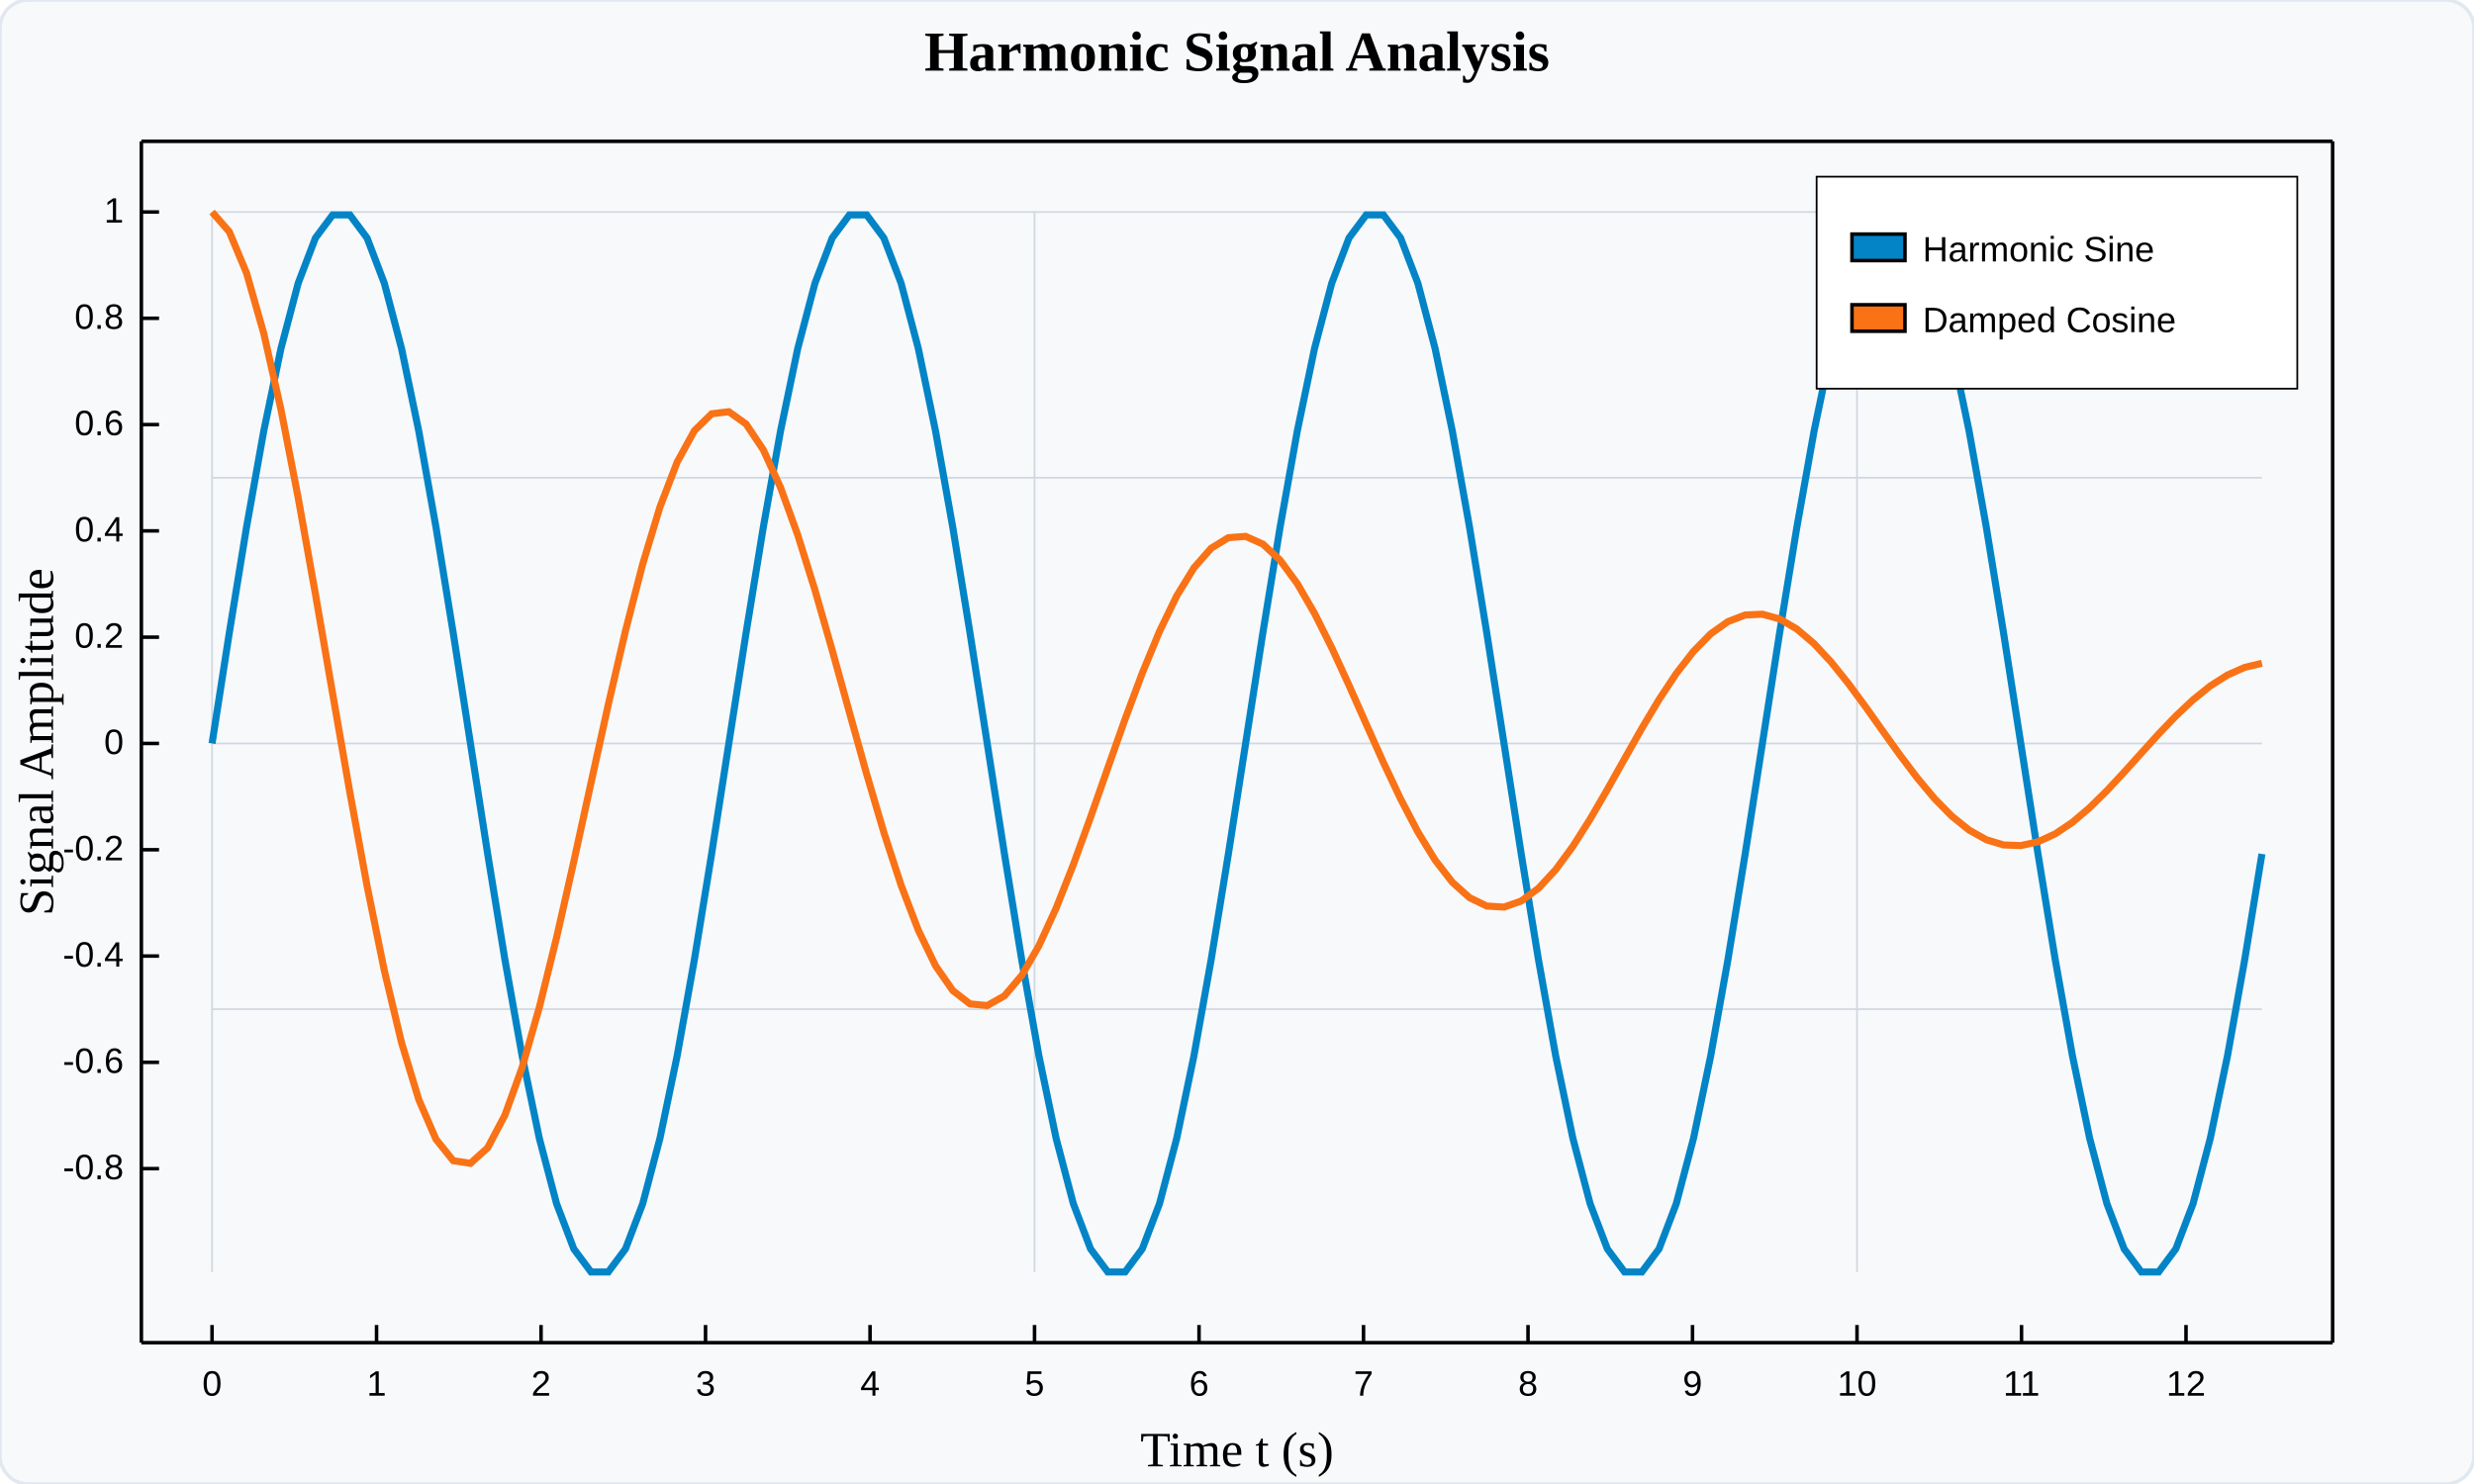
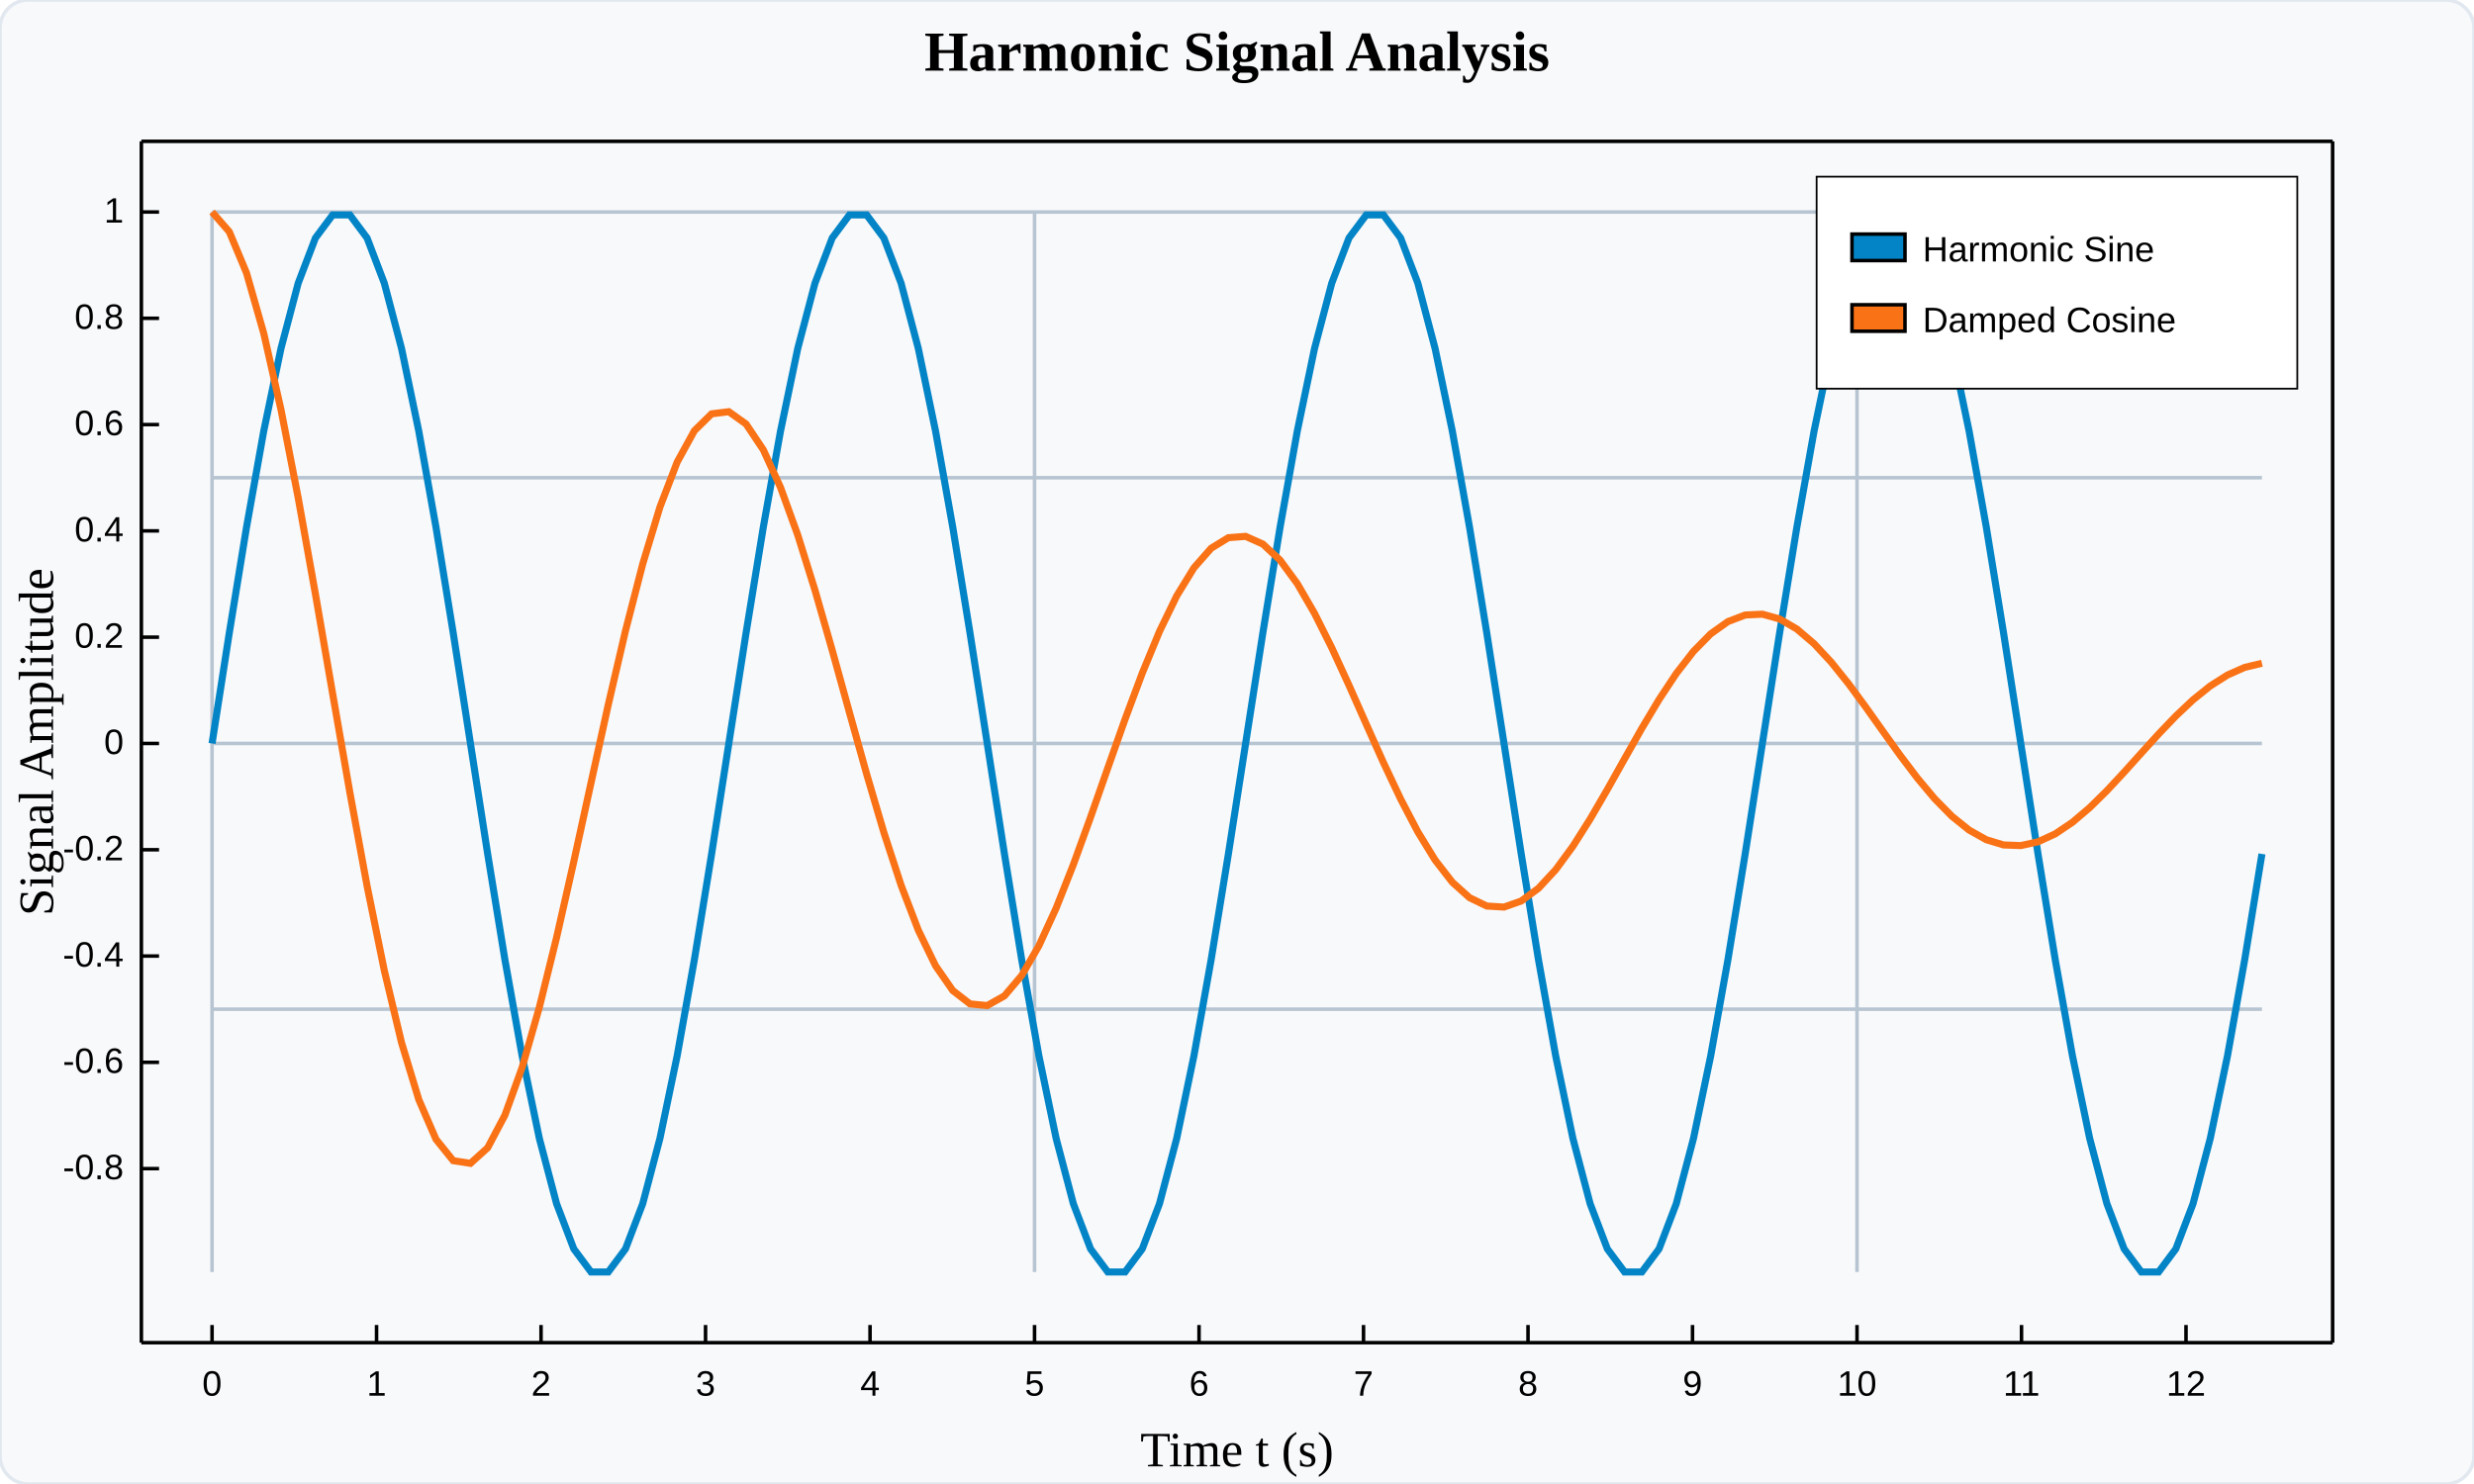
<svg xmlns="http://www.w3.org/2000/svg" width="700.000" height="420.000">
  <rect x="0.000" y="0.000" width="700.000" height="420.000" fill="rgba(248, 249, 251, 1.00)" stroke="rgba(226, 232, 239, 1.00)" stroke-width="1.000" rx="8.000" ry="8.000" />
-   <clipPath id="5d4b8766d4c847a9aeb85cf2bbbf5665">
+   <clipPath id="dd0ee0092030425e96720533456727e8">
    <rect x="40.000" y="40.000" width="620.000" height="340.000" fill="none" stroke="black" stroke-width="1.000" />
  </clipPath>
-   <line x1="60.000" y1="360.000" x2="60.000" y2="60.000" stroke="rgba(209, 216, 224, 1.00)" stroke-width="0.500" />
-   <line x1="292.714" y1="360.000" x2="292.714" y2="60.000" stroke="rgba(209, 216, 224, 1.00)" stroke-width="0.500" />
-   <line x1="525.428" y1="360.000" x2="525.428" y2="60.000" stroke="rgba(209, 216, 224, 1.00)" stroke-width="0.500" />
-   <line x1="60.000" y1="285.618" x2="640.000" y2="285.618" stroke="rgba(209, 216, 224, 1.00)" stroke-width="0.500" />
-   <line x1="60.000" y1="210.412" x2="640.000" y2="210.412" stroke="rgba(209, 216, 224, 1.00)" stroke-width="0.500" />
-   <line x1="60.000" y1="135.206" x2="640.000" y2="135.206" stroke="rgba(209, 216, 224, 1.00)" stroke-width="0.500" />
-   <line x1="60.000" y1="60.000" x2="640.000" y2="60.000" stroke="rgba(209, 216, 224, 1.00)" stroke-width="0.500" />
-   <g clip-path="url(#5d4b8766d4c847a9aeb85cf2bbbf5665)">
+   <line x1="60.000" y1="360.000" x2="60.000" y2="60.000" stroke="rgba(183, 196, 209, 1.00)" stroke-width="1.000" />
+   <line x1="292.714" y1="360.000" x2="292.714" y2="60.000" stroke="rgba(183, 196, 209, 1.00)" stroke-width="1.000" />
+   <line x1="525.428" y1="360.000" x2="525.428" y2="60.000" stroke="rgba(183, 196, 209, 1.00)" stroke-width="1.000" />
+   <line x1="60.000" y1="285.618" x2="640.000" y2="285.618" stroke="rgba(183, 196, 209, 1.00)" stroke-width="1.000" />
+   <line x1="60.000" y1="210.412" x2="640.000" y2="210.412" stroke="rgba(183, 196, 209, 1.00)" stroke-width="1.000" />
+   <line x1="60.000" y1="135.206" x2="640.000" y2="135.206" stroke="rgba(183, 196, 209, 1.00)" stroke-width="1.000" />
+   <line x1="60.000" y1="60.000" x2="640.000" y2="60.000" stroke="rgba(183, 196, 209, 1.00)" stroke-width="1.000" />
+   <g clip-path="url(#dd0ee0092030425e96720533456727e8)">
    <path d="M 60 210.412 L 64.874 179.14 L 69.748 149.234 L 74.622 122.002 L 79.496 98.634 L 84.37 80.151 L 89.244 67.362 L 94.118 60.824 L 98.992 60.824 L 103.866 67.362 L 108.74 80.151 L 113.613 98.634 L 118.487 122.002 L 123.361 149.234 L 128.235 179.14 L 133.109 210.412 L 137.983 241.684 L 142.857 271.59 L 147.731 298.822 L 152.605 322.19 L 157.479 340.673 L 162.353 353.462 L 167.227 360 L 172.101 360 L 176.975 353.462 L 181.849 340.673 L 186.723 322.19 L 191.597 298.822 L 196.471 271.59 L 201.345 241.684 L 206.218 210.412 L 211.092 179.14 L 215.966 149.234 L 220.84 122.002 L 225.714 98.634 L 230.588 80.151 L 235.462 67.362 L 240.336 60.824 L 245.21 60.824 L 250.084 67.362 L 254.958 80.151 L 259.832 98.634 L 264.706 122.002 L 269.58 149.234 L 274.454 179.14 L 279.328 210.412 L 284.202 241.685 L 289.076 271.59 L 293.95 298.822 L 298.824 322.19 L 303.697 340.673 L 308.571 353.462 L 313.445 360 L 318.319 360 L 323.193 353.462 L 328.067 340.673 L 332.941 322.19 L 337.815 298.822 L 342.689 271.59 L 347.563 241.684 L 352.437 210.412 L 357.311 179.14 L 362.185 149.234 L 367.059 122.002 L 371.933 98.634 L 376.807 80.151 L 381.681 67.362 L 386.555 60.824 L 391.429 60.824 L 396.303 67.362 L 401.176 80.151 L 406.05 98.634 L 410.924 122.002 L 415.798 149.234 L 420.672 179.14 L 425.546 210.412 L 430.42 241.684 L 435.294 271.59 L 440.168 298.822 L 445.042 322.19 L 449.916 340.673 L 454.79 353.462 L 459.664 360 L 464.538 360 L 469.412 353.462 L 474.286 340.673 L 479.16 322.19 L 484.034 298.822 L 488.908 271.59 L 493.782 241.684 L 498.655 210.412 L 503.529 179.139 L 508.403 149.234 L 513.277 122.002 L 518.151 98.634 L 523.025 80.151 L 527.899 67.362 L 532.773 60.824 L 537.647 60.824 L 542.521 67.362 L 547.395 80.151 L 552.269 98.634 L 557.143 122.002 L 562.017 149.234 L 566.891 179.14 L 571.765 210.412 L 576.639 241.684 L 581.513 271.59 L 586.387 298.822 L 591.26 322.19 L 596.135 340.673 L 601.008 353.462 L 605.882 360 L 610.756 360 L 615.63 353.462 L 620.504 340.673 L 625.378 322.19 L 630.252 298.822 L 635.126 271.59 L 640 241.684" fill="none" stroke="rgba(2, 132, 198, 1.00)" stroke-width="2.000" />
    <path d="M 60 60 L 64.874 65.58 L 69.748 77.254 L 74.622 94.327 L 79.496 115.896 L 84.37 140.887 L 89.244 168.113 L 94.118 196.327 L 98.992 224.278 L 103.866 250.764 L 108.74 274.686 L 113.613 295.087 L 118.487 311.193 L 123.361 322.44 L 128.235 328.493 L 133.109 329.25 L 137.983 324.841 L 142.857 315.618 L 147.731 302.128 L 152.605 285.087 L 157.479 265.343 L 162.353 243.832 L 167.227 221.54 L 172.101 199.457 L 176.975 178.53 L 181.849 159.631 L 186.723 143.512 L 191.597 130.787 L 196.471 121.9 L 201.345 117.118 L 206.218 116.521 L 211.092 120.004 L 215.966 127.291 L 220.84 137.949 L 225.714 151.412 L 230.588 167.012 L 235.462 184.008 L 240.336 201.62 L 245.21 219.067 L 250.084 235.601 L 254.958 250.534 L 259.832 263.268 L 264.706 273.322 L 269.58 280.343 L 274.454 284.122 L 279.328 284.594 L 284.202 281.842 L 289.076 276.085 L 293.95 267.664 L 298.824 257.026 L 303.697 244.701 L 308.571 231.274 L 313.445 217.359 L 318.319 203.574 L 323.193 190.511 L 328.067 178.713 L 332.941 168.651 L 337.815 160.708 L 342.689 155.161 L 347.563 152.175 L 352.437 151.802 L 357.311 153.977 L 362.185 158.525 L 367.059 165.178 L 371.933 173.583 L 376.807 183.321 L 381.681 193.93 L 386.555 204.924 L 391.429 215.815 L 396.303 226.136 L 401.176 235.457 L 406.05 243.406 L 410.924 249.682 L 415.798 254.065 L 420.672 256.424 L 425.546 256.718 L 430.42 255.001 L 435.294 251.407 L 440.168 246.15 L 445.042 239.51 L 449.916 231.816 L 454.79 223.434 L 459.664 214.748 L 464.538 206.143 L 469.412 197.989 L 474.286 190.624 L 479.16 184.344 L 484.034 179.385 L 488.908 175.922 L 493.782 174.059 L 498.655 173.826 L 503.529 175.183 L 508.403 178.023 L 513.277 182.176 L 518.151 187.422 L 523.025 193.501 L 527.899 200.123 L 532.773 206.986 L 537.647 213.785 L 542.521 220.227 L 547.395 226.046 L 552.269 231.008 L 557.143 234.926 L 562.017 237.661 L 566.891 239.134 L 571.765 239.318 L 576.639 238.245 L 581.513 236.002 L 586.387 232.721 L 591.26 228.576 L 596.135 223.773 L 601.008 218.541 L 605.882 213.119 L 610.756 207.747 L 615.63 202.657 L 620.504 198.06 L 625.378 194.139 L 630.252 191.044 L 635.126 188.883 L 640 187.719" fill="none" stroke="rgba(249, 114, 22, 1.00)" stroke-width="2.000" />
  </g>
  <line x1="40.000" y1="380.000" x2="660.000" y2="380.000" stroke="rgba(0, 0, 0, 1.00)" stroke-width="1.000" />
  <line x1="40.000" y1="40.000" x2="660.000" y2="40.000" stroke="rgba(0, 0, 0, 1.00)" stroke-width="1.000" />
  <line x1="40.000" y1="380.000" x2="40.000" y2="40.000" stroke="rgba(0, 0, 0, 1.00)" stroke-width="1.000" />
  <line x1="660.000" y1="380.000" x2="660.000" y2="40.000" stroke="rgba(0, 0, 0, 1.00)" stroke-width="1.000" />
  <line x1="60.000" y1="380.000" x2="60.000" y2="375.000" stroke="rgba(0, 0, 0, 1.00)" stroke-width="1.000" />
  <text x="60.000" y="395.000" font-family="Arial, sans-serif" font-size="10.000" text-anchor="middle" fill="rgba(0, 0, 0, 1.00)">0</text>
  <line x1="106.543" y1="380.000" x2="106.543" y2="375.000" stroke="rgba(0, 0, 0, 1.00)" stroke-width="1.000" />
  <text x="106.543" y="395.000" font-family="Arial, sans-serif" font-size="10.000" text-anchor="middle" fill="rgba(0, 0, 0, 1.00)">1</text>
  <line x1="153.086" y1="380.000" x2="153.086" y2="375.000" stroke="rgba(0, 0, 0, 1.00)" stroke-width="1.000" />
  <text x="153.086" y="395.000" font-family="Arial, sans-serif" font-size="10.000" text-anchor="middle" fill="rgba(0, 0, 0, 1.00)">2</text>
  <line x1="199.628" y1="380.000" x2="199.628" y2="375.000" stroke="rgba(0, 0, 0, 1.00)" stroke-width="1.000" />
  <text x="199.628" y="395.000" font-family="Arial, sans-serif" font-size="10.000" text-anchor="middle" fill="rgba(0, 0, 0, 1.00)">3</text>
  <line x1="246.171" y1="380.000" x2="246.171" y2="375.000" stroke="rgba(0, 0, 0, 1.00)" stroke-width="1.000" />
  <text x="246.171" y="395.000" font-family="Arial, sans-serif" font-size="10.000" text-anchor="middle" fill="rgba(0, 0, 0, 1.00)">4</text>
  <line x1="292.714" y1="380.000" x2="292.714" y2="375.000" stroke="rgba(0, 0, 0, 1.00)" stroke-width="1.000" />
  <text x="292.714" y="395.000" font-family="Arial, sans-serif" font-size="10.000" text-anchor="middle" fill="rgba(0, 0, 0, 1.00)">5</text>
  <line x1="339.257" y1="380.000" x2="339.257" y2="375.000" stroke="rgba(0, 0, 0, 1.00)" stroke-width="1.000" />
  <text x="339.257" y="395.000" font-family="Arial, sans-serif" font-size="10.000" text-anchor="middle" fill="rgba(0, 0, 0, 1.00)">6</text>
  <line x1="385.800" y1="380.000" x2="385.800" y2="375.000" stroke="rgba(0, 0, 0, 1.00)" stroke-width="1.000" />
  <text x="385.800" y="395.000" font-family="Arial, sans-serif" font-size="10.000" text-anchor="middle" fill="rgba(0, 0, 0, 1.00)">7</text>
  <line x1="432.342" y1="380.000" x2="432.342" y2="375.000" stroke="rgba(0, 0, 0, 1.00)" stroke-width="1.000" />
  <text x="432.342" y="395.000" font-family="Arial, sans-serif" font-size="10.000" text-anchor="middle" fill="rgba(0, 0, 0, 1.00)">8</text>
  <line x1="478.885" y1="380.000" x2="478.885" y2="375.000" stroke="rgba(0, 0, 0, 1.00)" stroke-width="1.000" />
  <text x="478.885" y="395.000" font-family="Arial, sans-serif" font-size="10.000" text-anchor="middle" fill="rgba(0, 0, 0, 1.00)">9</text>
  <line x1="525.428" y1="380.000" x2="525.428" y2="375.000" stroke="rgba(0, 0, 0, 1.00)" stroke-width="1.000" />
  <text x="525.428" y="395.000" font-family="Arial, sans-serif" font-size="10.000" text-anchor="middle" fill="rgba(0, 0, 0, 1.00)">10</text>
  <line x1="571.971" y1="380.000" x2="571.971" y2="375.000" stroke="rgba(0, 0, 0, 1.00)" stroke-width="1.000" />
  <text x="571.971" y="395.000" font-family="Arial, sans-serif" font-size="10.000" text-anchor="middle" fill="rgba(0, 0, 0, 1.00)">11</text>
  <line x1="618.513" y1="380.000" x2="618.513" y2="375.000" stroke="rgba(0, 0, 0, 1.00)" stroke-width="1.000" />
  <text x="618.513" y="395.000" font-family="Arial, sans-serif" font-size="10.000" text-anchor="middle" fill="rgba(0, 0, 0, 1.00)">12</text>
  <line x1="40.000" y1="330.742" x2="45.000" y2="330.742" stroke="rgba(0, 0, 0, 1.00)" stroke-width="1.000" />
  <text x="35.000" y="333.742" font-family="Arial, sans-serif" font-size="10.000" text-anchor="end" fill="rgba(0, 0, 0, 1.00)">-0.8</text>
  <line x1="40.000" y1="300.659" x2="45.000" y2="300.659" stroke="rgba(0, 0, 0, 1.00)" stroke-width="1.000" />
  <text x="35.000" y="303.659" font-family="Arial, sans-serif" font-size="10.000" text-anchor="end" fill="rgba(0, 0, 0, 1.00)">-0.6</text>
  <line x1="40.000" y1="270.577" x2="45.000" y2="270.577" stroke="rgba(0, 0, 0, 1.00)" stroke-width="1.000" />
  <text x="35.000" y="273.577" font-family="Arial, sans-serif" font-size="10.000" text-anchor="end" fill="rgba(0, 0, 0, 1.00)">-0.4</text>
  <line x1="40.000" y1="240.494" x2="45.000" y2="240.494" stroke="rgba(0, 0, 0, 1.00)" stroke-width="1.000" />
  <text x="35.000" y="243.494" font-family="Arial, sans-serif" font-size="10.000" text-anchor="end" fill="rgba(0, 0, 0, 1.00)">-0.2</text>
  <line x1="40.000" y1="210.412" x2="45.000" y2="210.412" stroke="rgba(0, 0, 0, 1.00)" stroke-width="1.000" />
  <text x="35.000" y="213.412" font-family="Arial, sans-serif" font-size="10.000" text-anchor="end" fill="rgba(0, 0, 0, 1.00)">0</text>
  <line x1="40.000" y1="180.330" x2="45.000" y2="180.330" stroke="rgba(0, 0, 0, 1.00)" stroke-width="1.000" />
  <text x="35.000" y="183.330" font-family="Arial, sans-serif" font-size="10.000" text-anchor="end" fill="rgba(0, 0, 0, 1.00)">0.2</text>
  <line x1="40.000" y1="150.247" x2="45.000" y2="150.247" stroke="rgba(0, 0, 0, 1.00)" stroke-width="1.000" />
  <text x="35.000" y="153.247" font-family="Arial, sans-serif" font-size="10.000" text-anchor="end" fill="rgba(0, 0, 0, 1.00)">0.4</text>
  <line x1="40.000" y1="120.165" x2="45.000" y2="120.165" stroke="rgba(0, 0, 0, 1.00)" stroke-width="1.000" />
  <text x="35.000" y="123.165" font-family="Arial, sans-serif" font-size="10.000" text-anchor="end" fill="rgba(0, 0, 0, 1.00)">0.6</text>
  <line x1="40.000" y1="90.082" x2="45.000" y2="90.082" stroke="rgba(0, 0, 0, 1.00)" stroke-width="1.000" />
  <text x="35.000" y="93.082" font-family="Arial, sans-serif" font-size="10.000" text-anchor="end" fill="rgba(0, 0, 0, 1.00)">0.8</text>
  <line x1="40.000" y1="60.000" x2="45.000" y2="60.000" stroke="rgba(0, 0, 0, 1.00)" stroke-width="1.000" />
  <text x="35.000" y="63.000" font-family="Arial, sans-serif" font-size="10.000" text-anchor="end" fill="rgba(0, 0, 0, 1.00)">1</text>
  <text x="350" y="20" text-anchor="middle" font-size="16" font-weight="bold">Harmonic Signal Analysis</text>
  <text x="350" y="415" text-anchor="middle" font-size="14">Time t (s)</text>
  <text x="15" y="210" text-anchor="middle" font-size="14" transform="rotate(-90, 15, 210)">Signal Amplitude</text>
  <rect x="514.000" y="50.000" width="136.000" height="60.000" fill="rgba(255, 255, 255, 1.00)" stroke="rgba(0, 0, 0, 1.00)" stroke-width="0.500" />
  <rect x="524.000" y="66.250" width="15.000" height="7.500" fill="rgba(2, 132, 198, 1.00)" stroke="black" stroke-width="1.000" />
  <text x="544.000" y="74.000" font-family="Arial, sans-serif" font-size="10.000" text-anchor="start" fill="rgba(0, 0, 0, 1.00)">Harmonic Sine</text>
  <rect x="524.000" y="86.250" width="15.000" height="7.500" fill="rgba(249, 114, 22, 1.00)" stroke="black" stroke-width="1.000" />
  <text x="544.000" y="94.000" font-family="Arial, sans-serif" font-size="10.000" text-anchor="start" fill="rgba(0, 0, 0, 1.00)">Damped Cosine</text>
</svg>
